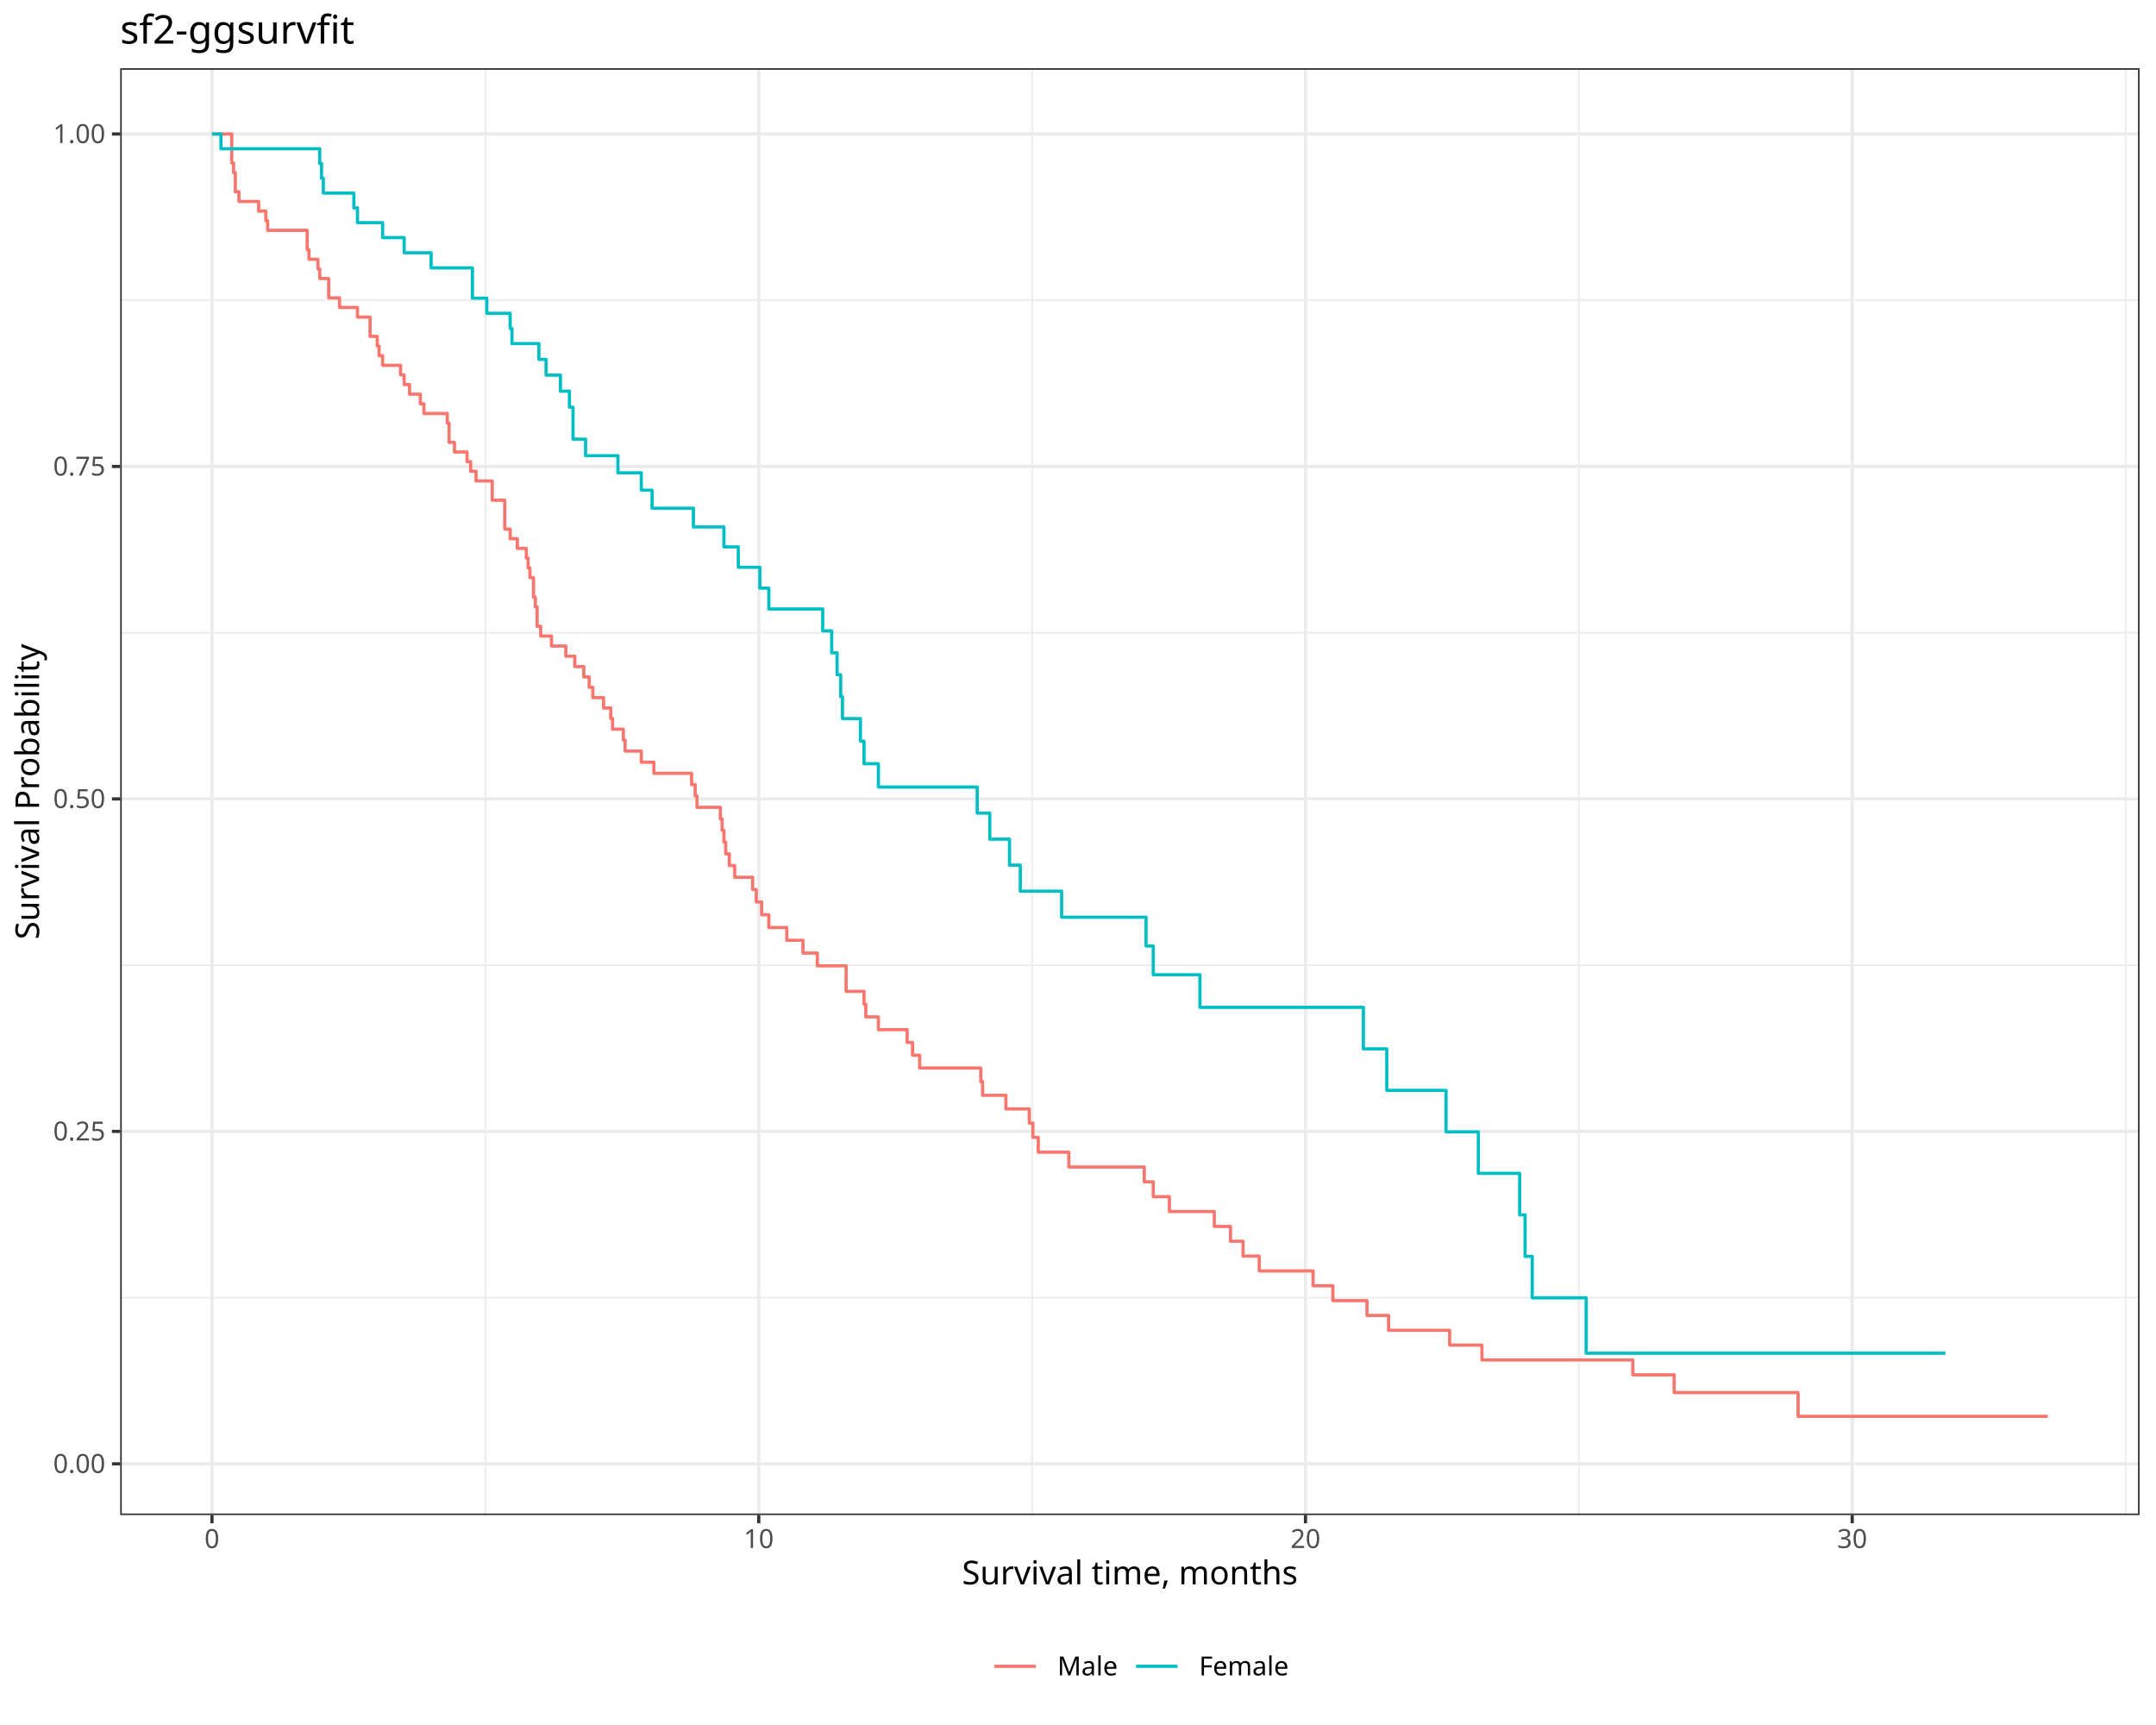
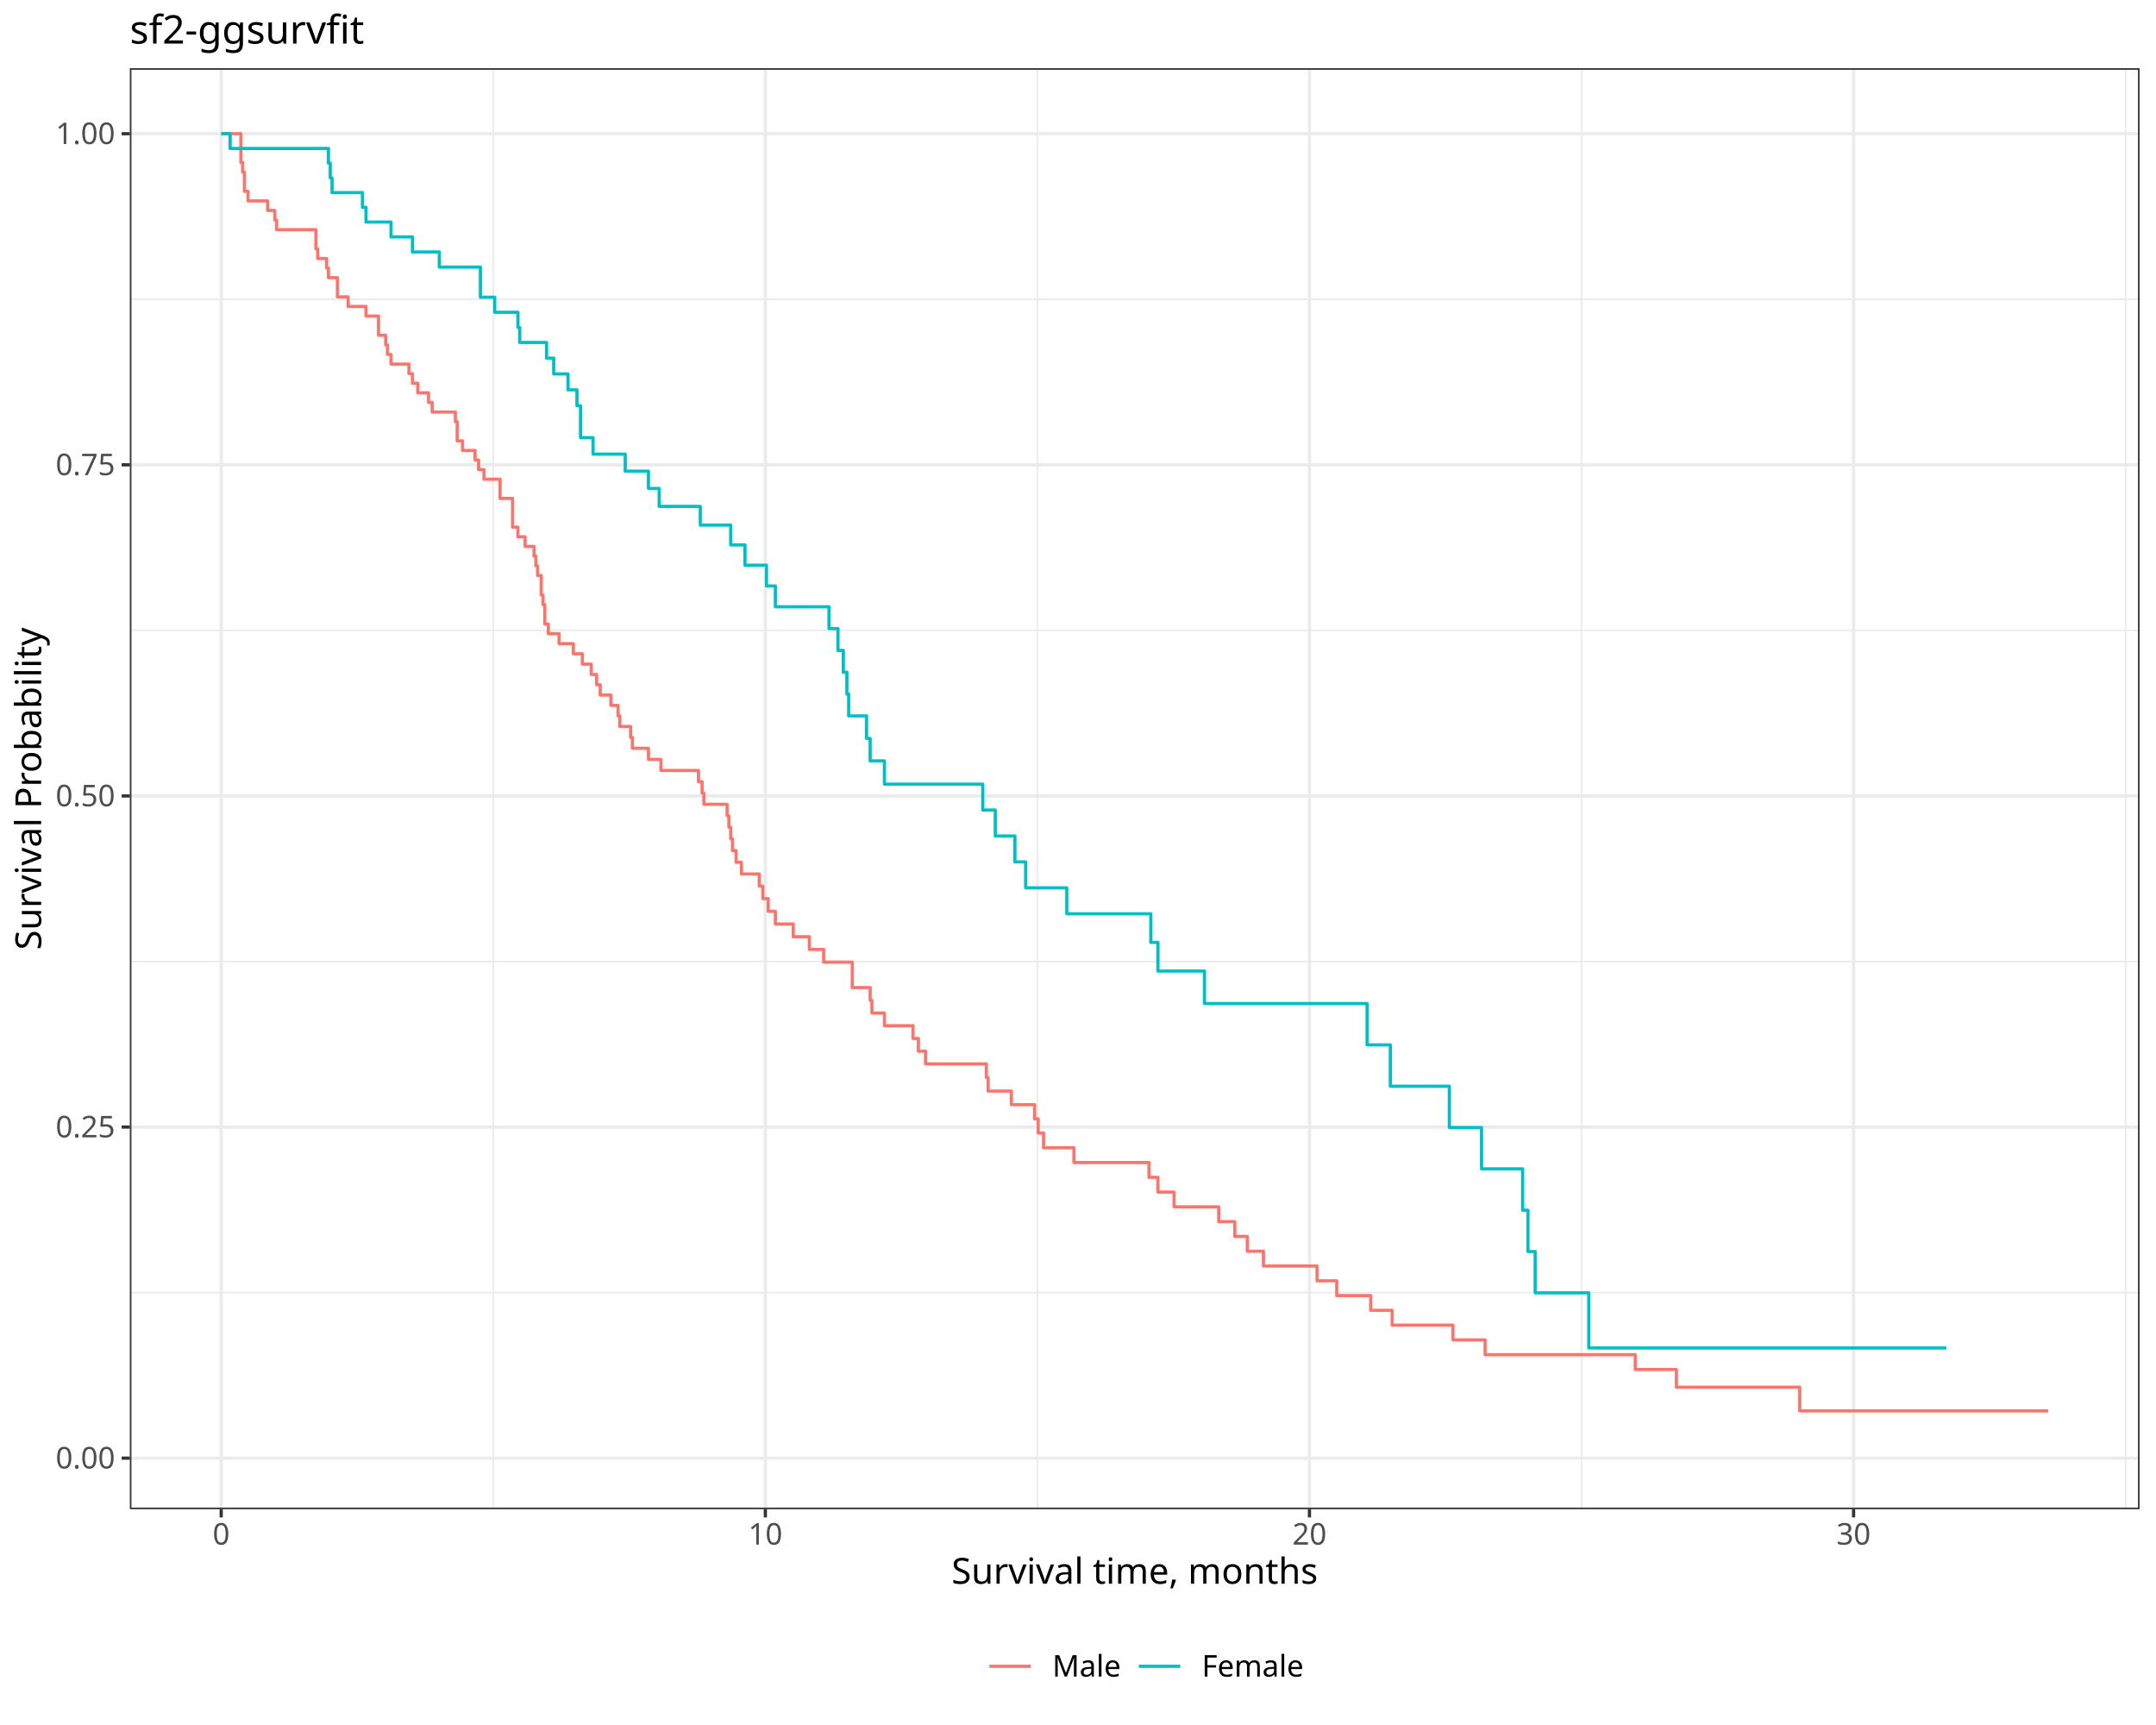
<svg xmlns="http://www.w3.org/2000/svg" class="svglite" data-engine-version="2.0" width="720.00pt" height="576.00pt" viewBox="0 0 720.00 576.00">
  <defs>
    <style type="text/css">
    .svglite line, .svglite polyline, .svglite polygon, .svglite path, .svglite rect, .svglite circle {
      fill: none;
      stroke: #000000;
      stroke-linecap: round;
      stroke-linejoin: round;
      stroke-miterlimit: 10.00;
    }
  </style>
  </defs>
  <rect width="100%" height="100%" style="stroke: none; fill: #FFFFFF;" />
  <defs>
    <clipPath id="cpMC4wMHw3MjAuMDB8MC4wMHw1NzYuMDA=">
      <rect x="0.00" y="0.00" width="720.00" height="576.00" />
    </clipPath>
  </defs>
  <g clip-path="url(#cpMC4wMHw3MjAuMDB8MC4wMHw1NzYuMDA=)">
    <rect x="0.00" y="0.00" width="720.00" height="576.00" style="stroke-width: 1.07; stroke: #FFFFFF; fill: #FFFFFF;" />
  </g>
  <defs>
-     <clipPath id="cpNDAuMTN8NzE0LjUyfDIyLjc4fDUwNS45MQ==">
-       <rect x="40.13" y="22.78" width="674.39" height="483.13" />
+     <clipPath id="cpNDMuMzZ8NzE0LjUyfDIyLjc4fDUwMy45NA==">
+       <rect x="43.36" y="22.78" width="671.16" height="481.16" />
    </clipPath>
  </defs>
-   <g clip-path="url(#cpNDAuMTN8NzE0LjUyfDIyLjc4fDUwNS45MQ==)">
-     <rect x="40.13" y="22.78" width="674.39" height="483.13" style="stroke-width: 1.07; stroke: none; fill: #FFFFFF;" />
-     <polyline points="40.13,433.29 714.52,433.29 " style="stroke-width: 0.53; stroke: #EBEBEB; stroke-linecap: butt;" />
-     <polyline points="40.13,322.28 714.52,322.28 " style="stroke-width: 0.53; stroke: #EBEBEB; stroke-linecap: butt;" />
-     <polyline points="40.13,211.27 714.52,211.27 " style="stroke-width: 0.53; stroke: #EBEBEB; stroke-linecap: butt;" />
-     <polyline points="40.13,100.25 714.52,100.25 " style="stroke-width: 0.53; stroke: #EBEBEB; stroke-linecap: butt;" />
-     <polyline points="162.08,505.91 162.08,22.78 " style="stroke-width: 0.53; stroke: #EBEBEB; stroke-linecap: butt;" />
-     <polyline points="344.67,505.91 344.67,22.78 " style="stroke-width: 0.53; stroke: #EBEBEB; stroke-linecap: butt;" />
-     <polyline points="527.26,505.91 527.26,22.78 " style="stroke-width: 0.53; stroke: #EBEBEB; stroke-linecap: butt;" />
-     <polyline points="709.85,505.91 709.85,22.78 " style="stroke-width: 0.53; stroke: #EBEBEB; stroke-linecap: butt;" />
-     <polyline points="40.13,488.80 714.52,488.80 " style="stroke-width: 1.07; stroke: #EBEBEB; stroke-linecap: butt;" />
-     <polyline points="40.13,377.79 714.52,377.79 " style="stroke-width: 1.07; stroke: #EBEBEB; stroke-linecap: butt;" />
-     <polyline points="40.13,266.77 714.52,266.77 " style="stroke-width: 1.07; stroke: #EBEBEB; stroke-linecap: butt;" />
-     <polyline points="40.13,155.76 714.52,155.76 " style="stroke-width: 1.07; stroke: #EBEBEB; stroke-linecap: butt;" />
-     <polyline points="40.13,44.74 714.52,44.74 " style="stroke-width: 1.07; stroke: #EBEBEB; stroke-linecap: butt;" />
-     <polyline points="70.79,505.91 70.79,22.78 " style="stroke-width: 1.07; stroke: #EBEBEB; stroke-linecap: butt;" />
-     <polyline points="253.38,505.91 253.38,22.78 " style="stroke-width: 1.07; stroke: #EBEBEB; stroke-linecap: butt;" />
-     <polyline points="435.97,505.91 435.97,22.78 " style="stroke-width: 1.07; stroke: #EBEBEB; stroke-linecap: butt;" />
-     <polyline points="618.55,505.91 618.55,22.78 " style="stroke-width: 1.07; stroke: #EBEBEB; stroke-linecap: butt;" />
-     <polyline points="70.79,44.74 77.39,44.74 77.39,54.40 77.99,54.40 77.99,57.62 78.59,57.62 78.59,64.05 79.79,64.05 79.79,67.27 86.38,67.27 86.38,70.49 88.78,70.49 88.78,73.70 89.38,73.70 89.38,76.92 102.58,76.92 102.58,83.36 103.18,83.36 103.18,86.58 106.18,86.58 106.18,89.79 106.78,89.79 106.78,93.01 109.78,93.01 109.78,99.45 113.38,99.45 113.38,102.66 119.38,102.66 119.38,105.88 123.58,105.88 123.58,112.32 125.98,112.32 125.98,115.54 126.58,115.54 126.58,118.75 127.78,118.75 127.78,121.97 133.77,121.97 133.77,125.19 134.97,125.19 134.97,128.41 136.77,128.41 136.77,131.62 140.37,131.62 140.37,134.84 141.57,134.84 141.57,138.06 149.37,138.06 149.37,141.28 149.97,141.28 149.97,147.71 151.77,147.71 151.77,150.93 155.97,150.93 155.97,154.15 157.17,154.15 157.17,157.37 158.97,157.37 158.97,160.59 164.37,160.59 164.37,167.02 168.57,167.02 168.57,176.67 170.37,176.67 170.37,179.89 172.77,179.89 172.77,183.11 175.17,183.11 175.17,183.11 175.77,183.11 175.77,186.36 176.37,186.36 176.37,189.61 176.97,189.61 176.97,192.87 178.17,192.87 178.17,199.37 178.77,199.37 178.77,202.62 179.37,202.62 179.37,209.13 180.57,209.13 180.57,212.38 181.77,212.38 181.77,212.38 183.56,212.38 183.56,212.38 184.16,212.38 184.16,215.71 185.36,215.71 185.36,215.71 188.36,215.71 188.36,215.71 188.96,215.71 188.96,219.12 191.96,219.12 191.96,222.58 194.96,222.58 194.96,226.04 196.76,226.04 196.76,229.49 197.96,229.49 197.96,232.95 201.56,232.95 201.56,236.41 203.36,236.41 203.36,236.41 203.96,236.41 203.96,239.91 204.56,239.91 204.56,243.47 205.76,243.47 205.76,243.47 208.16,243.47 208.16,247.13 208.76,247.13 208.76,250.79 212.96,250.79 212.96,250.79 214.16,250.79 214.16,254.51 218.36,254.51 218.36,258.23 226.16,258.23 226.16,258.23 230.96,258.23 230.96,262.01 232.16,262.01 232.16,265.79 232.76,265.79 232.76,269.57 238.15,269.57 238.15,269.57 240.55,269.57 240.55,273.42 241.15,273.42 241.15,277.26 241.75,277.26 241.75,281.18 242.35,281.18 242.35,285.10 243.55,285.10 243.55,289.02 245.35,289.02 245.35,292.93 245.95,292.93 245.95,292.93 250.75,292.93 250.75,292.93 251.35,292.93 251.35,297.01 252.55,297.01 252.55,301.18 254.35,301.18 254.35,305.45 256.75,305.45 256.75,309.71 262.75,309.71 262.75,313.97 268.15,313.97 268.15,318.24 272.95,318.24 272.95,322.50 282.55,322.50 282.55,331.03 288.54,331.03 288.54,335.30 289.14,335.30 289.14,339.56 293.34,339.56 293.34,343.82 302.94,343.82 302.94,348.09 304.74,348.09 304.74,352.35 307.14,352.35 307.14,356.62 313.14,356.62 313.14,356.62 318.54,356.62 318.54,356.62 327.54,356.62 327.54,361.17 328.14,361.17 328.14,365.73 335.93,365.73 335.93,370.29 337.13,370.29 337.13,370.29 343.73,370.29 343.73,375.03 344.93,375.03 344.93,379.77 345.53,379.77 345.53,379.77 346.73,379.77 346.73,384.73 356.93,384.73 356.93,389.68 382.13,389.68 382.13,394.64 385.13,394.64 385.13,399.59 390.52,399.59 390.52,404.55 405.52,404.55 405.52,409.51 410.92,409.51 410.92,414.46 415.12,414.46 415.12,419.42 420.52,419.42 420.52,424.37 438.51,424.37 438.51,429.33 445.11,429.33 445.11,434.29 456.51,434.29 456.51,439.24 463.71,439.24 463.71,444.20 484.11,444.20 484.11,449.15 494.90,449.15 494.90,454.11 545.29,454.11 545.29,459.07 554.29,459.07 554.29,459.07 559.09,459.07 559.09,465.01 574.69,465.01 574.69,465.01 600.48,465.01 600.48,472.94 676.67,472.94 676.67,472.94 683.87,472.94 683.87,472.94 " style="stroke-width: 1.07; stroke: #F8766D; stroke-linecap: butt;" />
-     <polyline points="70.79,44.74 73.79,44.74 73.79,49.68 106.78,49.68 106.78,54.61 107.38,54.61 107.38,59.55 107.98,59.55 107.98,64.48 118.18,64.48 118.18,69.41 119.38,69.41 119.38,74.35 125.98,74.35 125.98,74.35 127.78,74.35 127.78,79.34 133.77,79.34 133.77,79.34 134.97,79.34 134.97,84.40 143.97,84.40 143.97,89.45 157.77,89.45 157.77,99.56 162.57,99.56 162.57,104.62 170.37,104.62 170.37,109.67 170.97,109.67 170.97,114.73 174.57,114.73 174.57,114.73 175.77,114.73 175.77,114.73 176.97,114.73 176.97,114.73 179.97,114.73 179.97,120.00 182.36,120.00 182.36,125.26 185.96,125.26 185.96,125.26 187.16,125.26 187.16,130.61 190.16,130.61 190.16,135.96 191.36,135.96 191.36,146.65 191.96,146.65 191.96,146.65 192.56,146.65 192.56,146.65 195.56,146.65 195.56,152.17 197.36,152.17 197.36,152.17 205.16,152.17 205.16,152.17 206.36,152.17 206.36,157.87 211.76,157.87 211.76,157.87 214.16,157.87 214.16,163.68 214.76,163.68 214.76,163.68 216.56,163.68 216.56,163.68 217.76,163.68 217.76,169.70 221.96,169.70 221.96,169.70 230.36,169.70 230.36,169.70 231.56,169.70 231.56,175.96 232.16,175.96 232.16,175.96 233.95,175.96 233.95,175.96 236.35,175.96 236.35,175.96 241.75,175.96 241.75,182.61 245.95,182.61 245.95,182.61 246.55,182.61 246.55,189.42 248.35,189.42 248.35,189.42 253.75,189.42 253.75,196.38 256.75,196.38 256.75,203.34 259.75,203.34 259.75,203.34 269.95,203.34 269.95,203.34 274.75,203.34 274.75,210.66 277.75,210.66 277.75,217.98 279.55,217.98 279.55,225.30 280.75,225.30 280.75,232.62 281.35,232.62 281.35,239.94 284.34,239.94 284.34,239.94 287.34,239.94 287.34,247.48 288.54,247.48 288.54,255.02 289.14,255.02 289.14,255.02 293.34,255.02 293.34,262.81 296.34,262.81 296.34,262.81 299.94,262.81 299.94,262.81 301.14,262.81 301.14,262.81 326.34,262.81 326.34,271.51 330.54,271.51 330.54,280.20 337.13,280.20 337.13,288.89 340.73,288.89 340.73,297.58 354.53,297.58 354.53,306.27 377.33,306.27 377.33,306.27 382.73,306.27 382.73,315.88 385.13,315.88 385.13,325.49 388.12,325.49 388.12,325.49 396.52,325.49 396.52,325.49 400.72,325.49 400.72,336.37 401.32,336.37 401.32,336.37 406.12,336.37 406.12,336.37 423.52,336.37 423.52,336.37 455.31,336.37 455.31,350.23 463.11,350.23 463.11,364.09 482.91,364.09 482.91,377.95 493.70,377.95 493.70,391.80 507.50,391.80 507.50,405.66 509.30,405.66 509.30,419.52 511.70,419.52 511.70,433.37 514.70,433.37 514.70,433.37 529.70,433.37 529.70,451.85 563.29,451.85 563.29,451.85 649.67,451.85 649.67,451.85 " style="stroke-width: 1.07; stroke: #00BFC4; stroke-linecap: butt;" />
-     <rect x="40.13" y="22.78" width="674.39" height="483.13" style="stroke-width: 1.07; stroke: #333333;" />
+   <g clip-path="url(#cpNDMuMzZ8NzE0LjUyfDIyLjc4fDUwMy45NA==)">
+     <rect x="43.36" y="22.78" width="671.16" height="481.16" style="stroke-width: 1.07; stroke: none; fill: #FFFFFF;" />
+     <polyline points="43.36,431.62 714.52,431.62 " style="stroke-width: 0.53; stroke: #EBEBEB; stroke-linecap: butt;" />
+     <polyline points="43.36,321.06 714.52,321.06 " style="stroke-width: 0.53; stroke: #EBEBEB; stroke-linecap: butt;" />
+     <polyline points="43.36,210.50 714.52,210.50 " style="stroke-width: 0.53; stroke: #EBEBEB; stroke-linecap: butt;" />
+     <polyline points="43.36,99.94 714.52,99.94 " style="stroke-width: 0.53; stroke: #EBEBEB; stroke-linecap: butt;" />
+     <polyline points="164.73,503.94 164.73,22.78 " style="stroke-width: 0.53; stroke: #EBEBEB; stroke-linecap: butt;" />
+     <polyline points="346.44,503.94 346.44,22.78 " style="stroke-width: 0.53; stroke: #EBEBEB; stroke-linecap: butt;" />
+     <polyline points="528.16,503.94 528.16,22.78 " style="stroke-width: 0.53; stroke: #EBEBEB; stroke-linecap: butt;" />
+     <polyline points="709.87,503.94 709.87,22.78 " style="stroke-width: 0.53; stroke: #EBEBEB; stroke-linecap: butt;" />
+     <polyline points="43.36,486.90 714.52,486.90 " style="stroke-width: 1.07; stroke: #EBEBEB; stroke-linecap: butt;" />
+     <polyline points="43.36,376.34 714.52,376.34 " style="stroke-width: 1.07; stroke: #EBEBEB; stroke-linecap: butt;" />
+     <polyline points="43.36,265.78 714.52,265.78 " style="stroke-width: 1.07; stroke: #EBEBEB; stroke-linecap: butt;" />
+     <polyline points="43.36,155.22 714.52,155.22 " style="stroke-width: 1.07; stroke: #EBEBEB; stroke-linecap: butt;" />
+     <polyline points="43.36,44.65 714.52,44.65 " style="stroke-width: 1.07; stroke: #EBEBEB; stroke-linecap: butt;" />
+     <polyline points="73.87,503.94 73.87,22.78 " style="stroke-width: 1.07; stroke: #EBEBEB; stroke-linecap: butt;" />
+     <polyline points="255.59,503.94 255.59,22.78 " style="stroke-width: 1.07; stroke: #EBEBEB; stroke-linecap: butt;" />
+     <polyline points="437.30,503.94 437.30,22.78 " style="stroke-width: 1.07; stroke: #EBEBEB; stroke-linecap: butt;" />
+     <polyline points="619.01,503.94 619.01,22.78 " style="stroke-width: 1.07; stroke: #EBEBEB; stroke-linecap: butt;" />
+     <polyline points="73.87,44.65 80.44,44.65 80.44,54.27 81.04,54.27 81.04,57.47 81.63,57.47 81.63,63.88 82.83,63.88 82.83,67.09 89.39,67.09 89.39,70.29 91.78,70.29 91.78,73.50 92.38,73.50 92.38,76.70 105.51,76.70 105.51,83.11 106.11,83.11 106.11,86.32 109.09,86.32 109.09,89.52 109.69,89.52 109.69,92.72 112.68,92.72 112.68,99.13 116.26,99.13 116.26,102.34 122.23,102.34 122.23,105.54 126.41,105.54 126.41,111.95 128.80,111.95 128.80,115.16 129.39,115.16 129.39,118.36 130.59,118.36 130.59,121.57 136.56,121.57 136.56,124.77 137.75,124.77 137.75,127.98 139.54,127.98 139.54,131.18 143.12,131.18 143.12,134.39 144.32,134.39 144.32,137.59 152.08,137.59 152.08,140.79 152.68,140.79 152.68,147.20 154.47,147.20 154.47,150.41 158.65,150.41 158.65,153.61 159.84,153.61 159.84,156.82 161.63,156.82 161.63,160.02 167.00,160.02 167.00,166.43 171.18,166.43 171.18,176.05 172.97,176.05 172.97,179.25 175.36,179.25 175.36,182.46 177.75,182.46 177.75,182.46 178.35,182.46 178.35,185.69 178.94,185.69 178.94,188.93 179.54,188.93 179.54,192.17 180.74,192.17 180.74,198.65 181.33,198.65 181.33,201.89 181.93,201.89 181.93,208.37 183.12,208.37 183.12,211.60 184.32,211.60 184.32,211.60 186.11,211.60 186.11,211.60 186.71,211.60 186.71,214.92 187.90,214.92 187.90,214.92 190.88,214.92 190.88,214.92 191.48,214.92 191.48,218.32 194.47,218.32 194.47,221.76 197.45,221.76 197.45,225.21 199.24,225.21 199.24,228.65 200.44,228.65 200.44,232.09 204.02,232.09 204.02,235.54 205.81,235.54 205.81,235.54 206.41,235.54 206.41,239.03 207.00,239.03 207.00,242.57 208.20,242.57 208.20,242.57 210.59,242.57 210.59,246.22 211.18,246.22 211.18,249.86 215.36,249.86 215.36,249.86 216.56,249.86 216.56,253.57 220.74,253.57 220.74,257.27 228.50,257.27 228.50,257.27 233.27,257.27 233.27,261.04 234.47,261.04 234.47,264.80 235.06,264.80 235.06,268.56 240.44,268.56 240.44,268.56 242.82,268.56 242.82,272.39 243.42,272.39 243.42,276.23 244.02,276.23 244.02,280.13 244.62,280.13 244.62,284.03 245.81,284.03 245.81,287.93 247.60,287.93 247.60,291.83 248.20,291.83 248.20,291.83 252.97,291.83 252.97,291.83 253.57,291.83 253.57,295.89 254.76,295.89 254.76,300.05 256.56,300.05 256.56,304.29 258.94,304.29 258.94,308.54 264.91,308.54 264.91,312.79 270.29,312.79 270.29,317.03 275.06,317.03 275.06,321.28 284.62,321.28 284.62,329.77 290.59,329.77 290.59,334.02 291.18,334.02 291.18,338.27 295.36,338.27 295.36,342.51 304.91,342.51 304.91,346.76 306.70,346.76 306.70,351.01 309.09,351.01 309.09,355.25 315.06,355.25 315.06,355.25 320.44,355.25 320.44,355.25 329.39,355.25 329.39,359.79 329.99,359.79 329.99,364.33 337.75,364.33 337.75,368.87 338.94,368.87 338.94,368.87 345.51,368.87 345.51,373.59 346.70,373.59 346.70,378.31 347.30,378.31 347.30,378.31 348.50,378.31 348.50,383.25 358.64,383.25 358.64,388.19 383.72,388.19 383.72,393.12 386.70,393.12 386.70,398.06 392.08,398.06 392.08,402.99 407.00,402.99 407.00,407.93 412.37,407.93 412.37,412.86 416.55,412.86 416.55,417.80 421.93,417.80 421.93,422.74 439.84,422.74 439.84,427.67 446.40,427.67 446.40,432.61 457.75,432.61 457.75,437.54 464.91,437.54 464.91,442.48 485.21,442.48 485.21,447.41 495.96,447.41 495.96,452.35 546.10,452.35 546.10,457.29 555.06,457.29 555.06,457.29 559.84,457.29 559.84,463.21 575.36,463.21 575.36,463.21 601.03,463.21 601.03,471.11 676.85,471.11 676.85,471.11 684.01,471.11 684.01,471.11 " style="stroke-width: 1.07; stroke: #F8766D; stroke-linecap: butt;" />
+     <polyline points="73.87,44.65 76.86,44.65 76.86,49.57 109.69,49.57 109.69,54.48 110.29,54.48 110.29,59.40 110.89,59.40 110.89,64.31 121.04,64.31 121.04,69.22 122.23,69.22 122.23,74.14 128.80,74.14 128.80,74.14 130.59,74.14 130.59,79.11 136.56,79.11 136.56,79.11 137.75,79.11 137.75,84.14 146.71,84.14 146.71,89.18 160.44,89.18 160.44,99.25 165.21,99.25 165.21,104.28 172.97,104.28 172.97,109.32 173.57,109.32 173.57,114.35 177.15,114.35 177.15,114.35 178.35,114.35 178.35,114.35 179.54,114.35 179.54,114.35 182.53,114.35 182.53,119.60 184.91,119.60 184.91,124.85 188.50,124.85 188.50,124.85 189.69,124.85 189.69,130.17 192.68,130.17 192.68,135.49 193.87,135.49 193.87,146.14 194.47,146.14 194.47,146.14 195.06,146.14 195.06,146.14 198.05,146.14 198.05,151.64 199.84,151.64 199.84,151.64 207.60,151.64 207.60,151.64 208.80,151.64 208.80,157.32 214.17,157.32 214.17,157.32 216.56,157.32 216.56,163.10 217.15,163.10 217.15,163.10 218.94,163.10 218.94,163.10 220.14,163.10 220.14,169.10 224.32,169.10 224.32,169.10 232.68,169.10 232.68,169.10 233.87,169.10 233.87,175.33 234.47,175.33 234.47,175.33 236.26,175.33 236.26,175.33 238.65,175.33 238.65,175.33 244.02,175.33 244.02,181.96 248.20,181.96 248.20,181.96 248.79,181.96 248.79,188.74 250.59,188.74 250.59,188.74 255.96,188.74 255.96,195.67 258.94,195.67 258.94,202.61 261.93,202.61 261.93,202.61 272.08,202.61 272.08,202.61 276.85,202.61 276.85,209.89 279.84,209.89 279.84,217.18 281.63,217.18 281.63,224.47 282.82,224.47 282.82,231.76 283.42,231.76 283.42,239.05 286.41,239.05 286.41,239.05 289.39,239.05 289.39,246.56 290.59,246.56 290.59,254.07 291.18,254.07 291.18,254.07 295.36,254.07 295.36,261.84 298.35,261.84 298.35,261.84 301.93,261.84 301.93,261.84 303.12,261.84 303.12,261.84 328.20,261.84 328.20,270.49 332.38,270.49 332.38,279.15 338.94,279.15 338.94,287.80 342.52,287.80 342.52,296.46 356.26,296.46 356.26,305.12 378.94,305.12 378.94,305.12 384.32,305.12 384.32,314.68 386.70,314.68 386.70,324.25 389.69,324.25 389.69,324.25 398.05,324.25 398.05,324.25 402.23,324.25 402.23,335.10 402.82,335.10 402.82,335.10 407.60,335.10 407.60,335.10 424.91,335.10 424.91,335.10 456.55,335.10 456.55,348.90 464.31,348.90 464.31,362.70 484.02,362.70 484.02,376.50 494.76,376.50 494.76,390.30 508.49,390.30 508.49,404.10 510.28,404.10 510.28,417.90 512.67,417.90 512.67,431.70 515.66,431.70 515.66,431.70 530.58,431.70 530.58,450.10 564.01,450.10 564.01,450.10 649.98,450.10 649.98,450.10 " style="stroke-width: 1.07; stroke: #00BFC4; stroke-linecap: butt;" />
+     <rect x="43.36" y="22.78" width="671.16" height="481.16" style="stroke-width: 1.07; stroke: #333333;" />
  </g>
  <g clip-path="url(#cpMC4wMHw3MjAuMDB8MC4wMHw1NzYuMDA=)">
-     <text x="35.20" y="491.83" text-anchor="end" style="font-size: 8.80px; fill: #4D4D4D; font-family: sans;" textLength="17.13px" lengthAdjust="spacingAndGlyphs">0.00</text>
-     <text x="35.20" y="380.82" text-anchor="end" style="font-size: 8.80px; fill: #4D4D4D; font-family: sans;" textLength="17.13px" lengthAdjust="spacingAndGlyphs">0.25</text>
-     <text x="35.20" y="269.80" text-anchor="end" style="font-size: 8.80px; fill: #4D4D4D; font-family: sans;" textLength="17.13px" lengthAdjust="spacingAndGlyphs">0.50</text>
-     <text x="35.20" y="158.79" text-anchor="end" style="font-size: 8.80px; fill: #4D4D4D; font-family: sans;" textLength="17.13px" lengthAdjust="spacingAndGlyphs">0.75</text>
-     <text x="35.20" y="47.77" text-anchor="end" style="font-size: 8.80px; fill: #4D4D4D; font-family: sans;" textLength="17.13px" lengthAdjust="spacingAndGlyphs">1.00</text>
-     <polyline points="37.39,488.80 40.13,488.80 " style="stroke-width: 1.07; stroke: #333333; stroke-linecap: butt;" />
-     <polyline points="37.39,377.79 40.13,377.79 " style="stroke-width: 1.07; stroke: #333333; stroke-linecap: butt;" />
-     <polyline points="37.39,266.77 40.13,266.77 " style="stroke-width: 1.07; stroke: #333333; stroke-linecap: butt;" />
-     <polyline points="37.39,155.76 40.13,155.76 " style="stroke-width: 1.07; stroke: #333333; stroke-linecap: butt;" />
-     <polyline points="37.39,44.74 40.13,44.74 " style="stroke-width: 1.07; stroke: #333333; stroke-linecap: butt;" />
-     <polyline points="70.79,508.65 70.79,505.91 " style="stroke-width: 1.07; stroke: #333333; stroke-linecap: butt;" />
-     <polyline points="253.38,508.65 253.38,505.91 " style="stroke-width: 1.07; stroke: #333333; stroke-linecap: butt;" />
-     <polyline points="435.97,508.65 435.97,505.91 " style="stroke-width: 1.07; stroke: #333333; stroke-linecap: butt;" />
-     <polyline points="618.55,508.65 618.55,505.91 " style="stroke-width: 1.07; stroke: #333333; stroke-linecap: butt;" />
-     <text x="70.79" y="516.90" text-anchor="middle" style="font-size: 8.80px; fill: #4D4D4D; font-family: sans;" textLength="4.89px" lengthAdjust="spacingAndGlyphs">0</text>
-     <text x="253.38" y="516.90" text-anchor="middle" style="font-size: 8.80px; fill: #4D4D4D; font-family: sans;" textLength="9.79px" lengthAdjust="spacingAndGlyphs">10</text>
-     <text x="435.97" y="516.90" text-anchor="middle" style="font-size: 8.80px; fill: #4D4D4D; font-family: sans;" textLength="9.79px" lengthAdjust="spacingAndGlyphs">20</text>
-     <text x="618.55" y="516.90" text-anchor="middle" style="font-size: 8.80px; fill: #4D4D4D; font-family: sans;" textLength="9.79px" lengthAdjust="spacingAndGlyphs">30</text>
-     <text x="377.33" y="529.04" text-anchor="middle" style="font-size: 11.00px; font-family: sans;" textLength="105.16px" lengthAdjust="spacingAndGlyphs">Survival time, months</text>
-     <text transform="translate(13.05,264.35) rotate(-90)" text-anchor="middle" style="font-size: 11.00px; font-family: sans;" textLength="93.55px" lengthAdjust="spacingAndGlyphs">Survival Probability</text>
-     <rect x="319.40" y="542.28" width="115.86" height="28.24" style="stroke-width: 1.07; stroke: none; fill: #FFFFFF;" />
-     <rect x="330.36" y="547.76" width="17.28" height="17.28" style="stroke-width: 1.07; stroke: none; fill: #FFFFFF;" />
-     <line x1="332.08" y1="556.40" x2="345.91" y2="556.40" style="stroke-width: 1.07; stroke: #F8766D; stroke-linecap: butt;" />
-     <rect x="377.67" y="547.76" width="17.28" height="17.28" style="stroke-width: 1.07; stroke: none; fill: #FFFFFF;" />
-     <line x1="379.40" y1="556.40" x2="393.22" y2="556.40" style="stroke-width: 1.07; stroke: #00BFC4; stroke-linecap: butt;" />
-     <text x="353.12" y="559.43" style="font-size: 8.80px; font-family: sans;" textLength="19.08px" lengthAdjust="spacingAndGlyphs">Male</text>
-     <text x="400.43" y="559.43" style="font-size: 8.80px; font-family: sans;" textLength="29.35px" lengthAdjust="spacingAndGlyphs">Female</text>
-     <text x="40.13" y="14.56" style="font-size: 13.20px; font-family: sans;" textLength="71.91px" lengthAdjust="spacingAndGlyphs">sf2-ggsurvfit</text>
+     <text x="38.43" y="490.34" text-anchor="end" style="font-size: 10.00px; fill: #4D4D4D; font-family: sans;" textLength="19.46px" lengthAdjust="spacingAndGlyphs">0.00</text>
+     <text x="38.43" y="379.78" text-anchor="end" style="font-size: 10.00px; fill: #4D4D4D; font-family: sans;" textLength="19.46px" lengthAdjust="spacingAndGlyphs">0.25</text>
+     <text x="38.43" y="269.22" text-anchor="end" style="font-size: 10.00px; fill: #4D4D4D; font-family: sans;" textLength="19.46px" lengthAdjust="spacingAndGlyphs">0.50</text>
+     <text x="38.43" y="158.66" text-anchor="end" style="font-size: 10.00px; fill: #4D4D4D; font-family: sans;" textLength="19.46px" lengthAdjust="spacingAndGlyphs">0.75</text>
+     <text x="38.43" y="48.10" text-anchor="end" style="font-size: 10.00px; fill: #4D4D4D; font-family: sans;" textLength="19.46px" lengthAdjust="spacingAndGlyphs">1.00</text>
+     <polyline points="40.62,486.90 43.36,486.90 " style="stroke-width: 1.07; stroke: #333333; stroke-linecap: butt;" />
+     <polyline points="40.62,376.34 43.36,376.34 " style="stroke-width: 1.07; stroke: #333333; stroke-linecap: butt;" />
+     <polyline points="40.62,265.78 43.36,265.78 " style="stroke-width: 1.07; stroke: #333333; stroke-linecap: butt;" />
+     <polyline points="40.62,155.22 43.36,155.22 " style="stroke-width: 1.07; stroke: #333333; stroke-linecap: butt;" />
+     <polyline points="40.62,44.65 43.36,44.65 " style="stroke-width: 1.07; stroke: #333333; stroke-linecap: butt;" />
+     <polyline points="73.87,506.68 73.87,503.94 " style="stroke-width: 1.07; stroke: #333333; stroke-linecap: butt;" />
+     <polyline points="255.59,506.68 255.59,503.94 " style="stroke-width: 1.07; stroke: #333333; stroke-linecap: butt;" />
+     <polyline points="437.30,506.68 437.30,503.94 " style="stroke-width: 1.07; stroke: #333333; stroke-linecap: butt;" />
+     <polyline points="619.01,506.68 619.01,503.94 " style="stroke-width: 1.07; stroke: #333333; stroke-linecap: butt;" />
+     <text x="73.87" y="515.76" text-anchor="middle" style="font-size: 10.00px; fill: #4D4D4D; font-family: sans;" textLength="5.56px" lengthAdjust="spacingAndGlyphs">0</text>
+     <text x="255.59" y="515.76" text-anchor="middle" style="font-size: 10.00px; fill: #4D4D4D; font-family: sans;" textLength="11.12px" lengthAdjust="spacingAndGlyphs">10</text>
+     <text x="437.30" y="515.76" text-anchor="middle" style="font-size: 10.00px; fill: #4D4D4D; font-family: sans;" textLength="11.12px" lengthAdjust="spacingAndGlyphs">20</text>
+     <text x="619.01" y="515.76" text-anchor="middle" style="font-size: 10.00px; fill: #4D4D4D; font-family: sans;" textLength="11.12px" lengthAdjust="spacingAndGlyphs">30</text>
+     <text x="378.94" y="528.83" text-anchor="middle" style="font-size: 12.00px; font-family: sans;" textLength="114.72px" lengthAdjust="spacingAndGlyphs">Survival time, months</text>
+     <text transform="translate(13.74,263.36) rotate(-90)" text-anchor="middle" style="font-size: 12.00px; font-family: sans;" textLength="102.05px" lengthAdjust="spacingAndGlyphs">Survival Probability</text>
+     <rect x="317.71" y="542.28" width="122.46" height="28.24" style="stroke-width: 1.07; stroke: none; fill: #FFFFFF;" />
+     <rect x="328.67" y="547.76" width="17.28" height="17.28" style="stroke-width: 1.07; stroke: none; fill: #FFFFFF;" />
+     <line x1="330.40" y1="556.40" x2="344.22" y2="556.40" style="stroke-width: 1.07; stroke: #F8766D; stroke-linecap: butt;" />
+     <rect x="378.59" y="547.76" width="17.28" height="17.28" style="stroke-width: 1.07; stroke: none; fill: #FFFFFF;" />
+     <line x1="380.31" y1="556.40" x2="394.14" y2="556.40" style="stroke-width: 1.07; stroke: #00BFC4; stroke-linecap: butt;" />
+     <text x="351.43" y="559.84" style="font-size: 10.00px; font-family: sans;" textLength="21.68px" lengthAdjust="spacingAndGlyphs">Male</text>
+     <text x="401.35" y="559.84" style="font-size: 10.00px; font-family: sans;" textLength="33.35px" lengthAdjust="spacingAndGlyphs">Female</text>
+     <text x="43.36" y="14.56" style="font-size: 13.20px; font-family: sans;" textLength="71.91px" lengthAdjust="spacingAndGlyphs">sf2-ggsurvfit</text>
  </g>
</svg>
